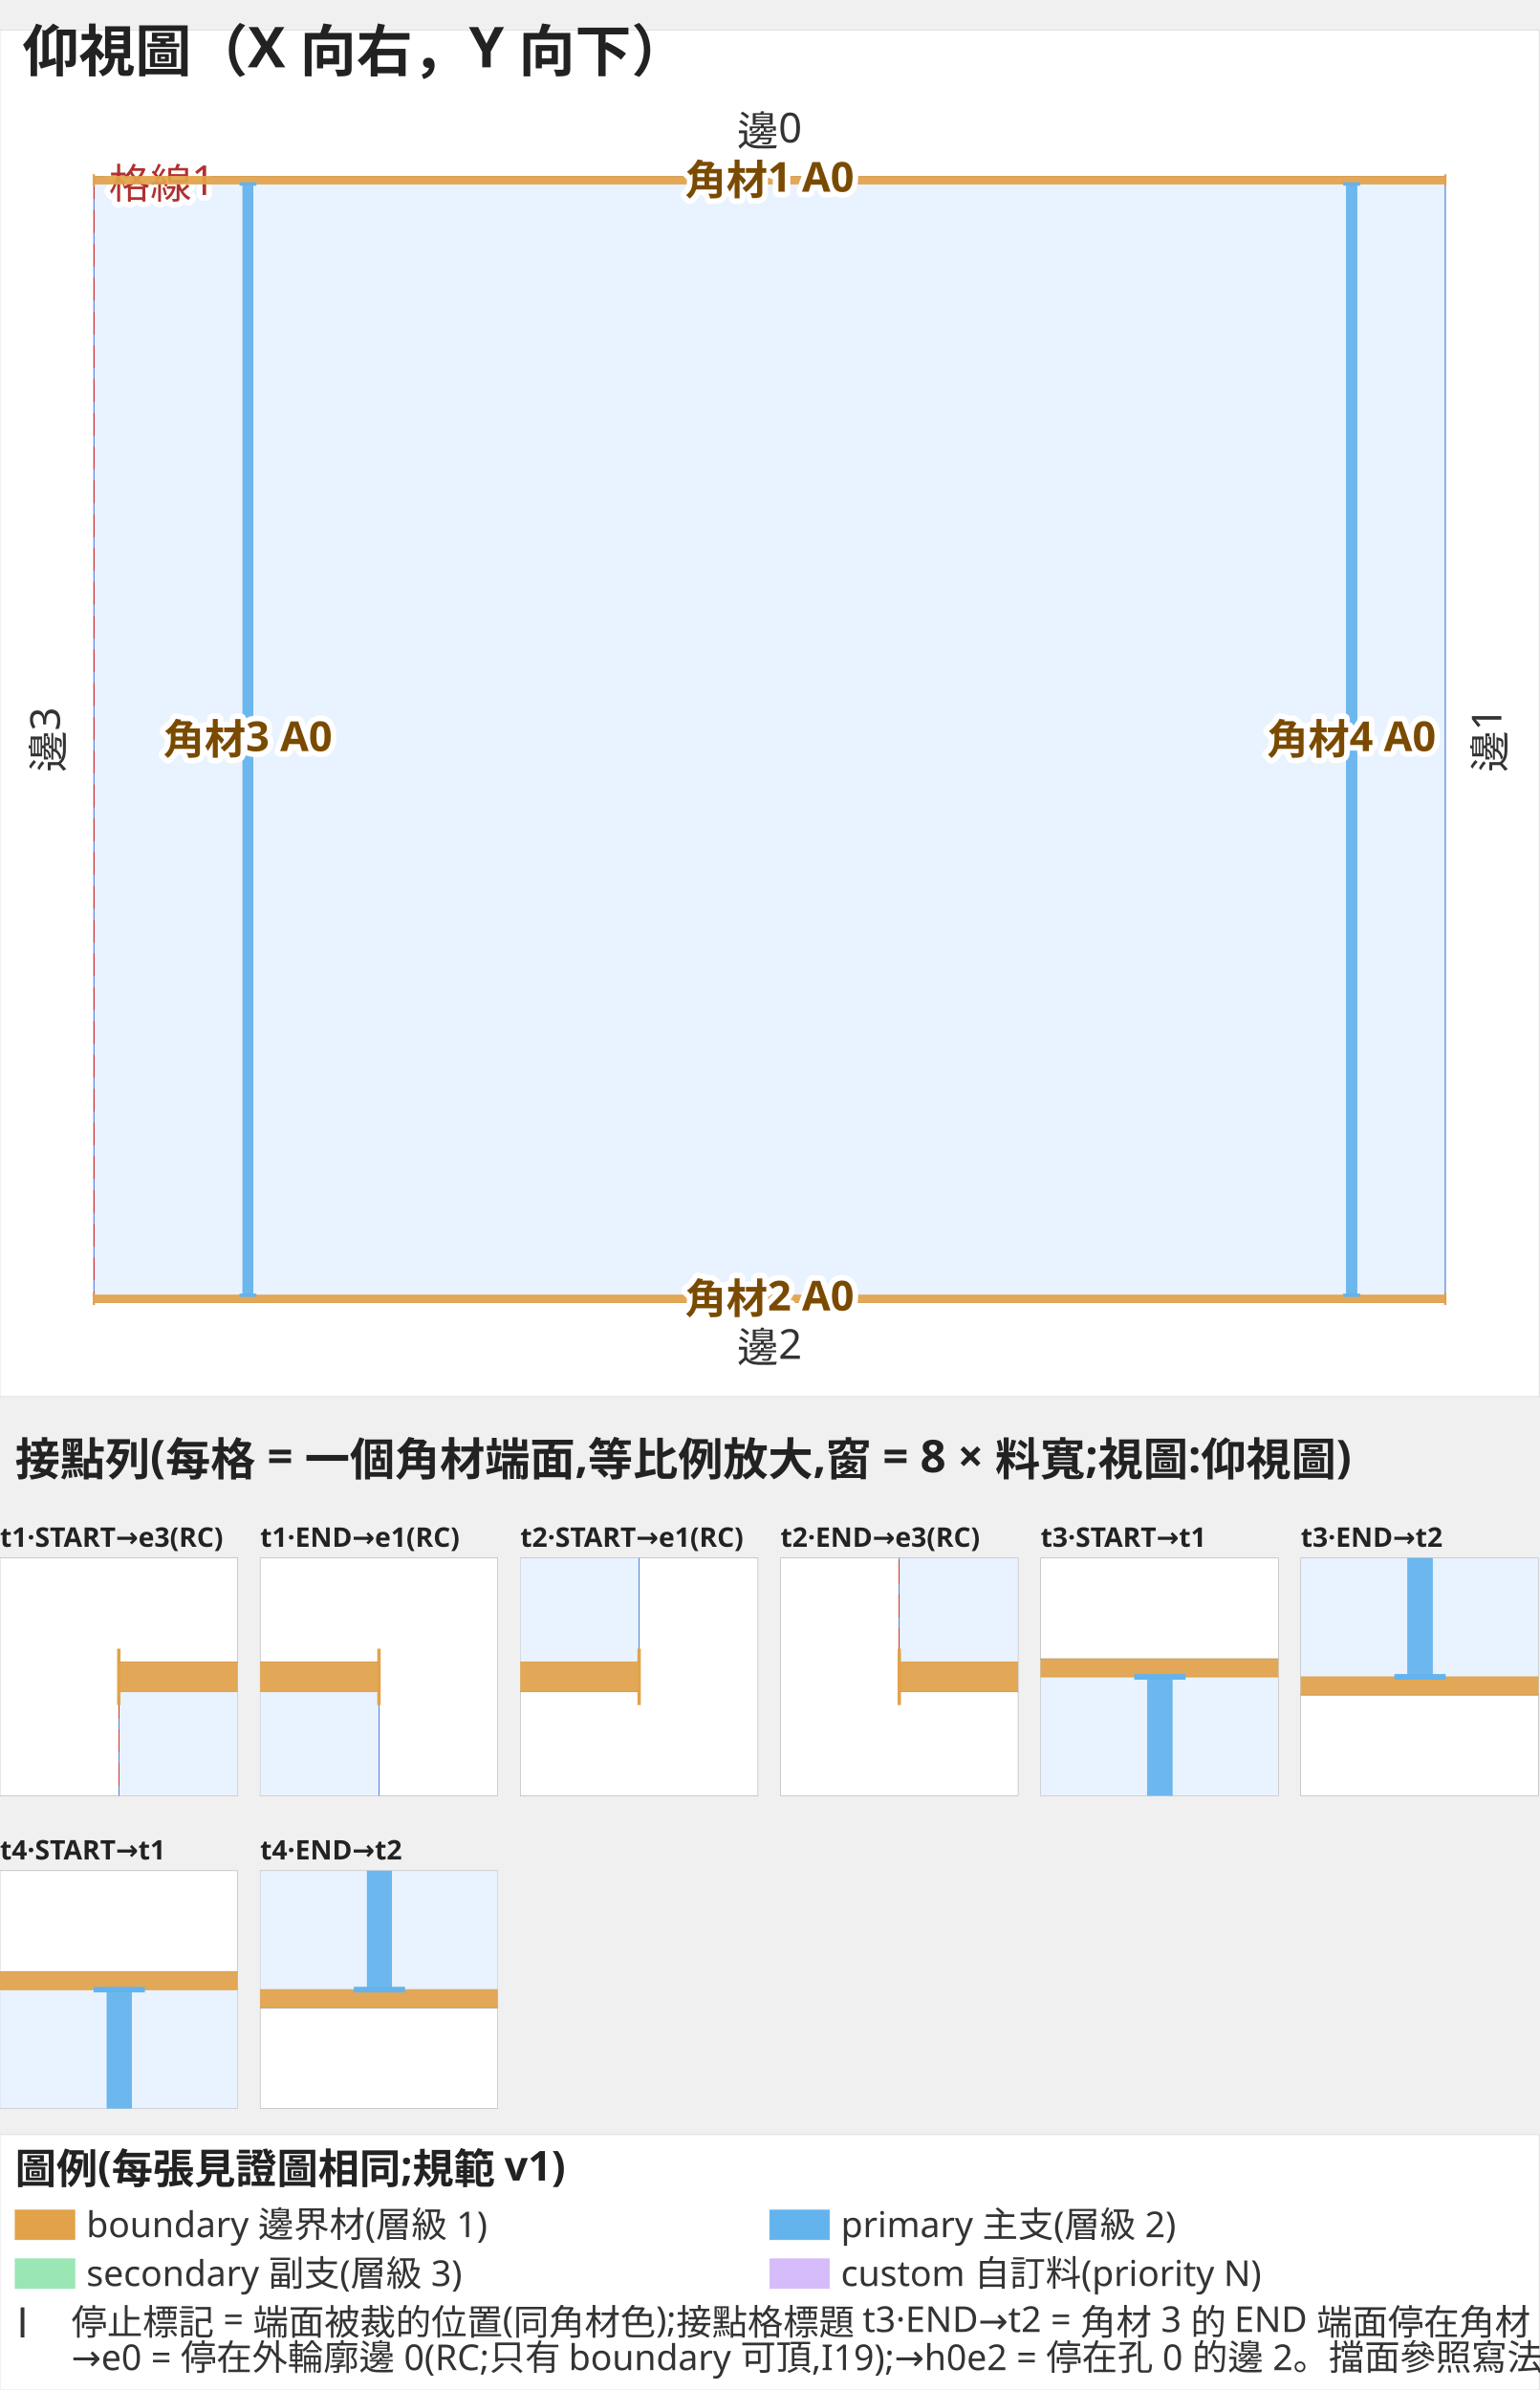
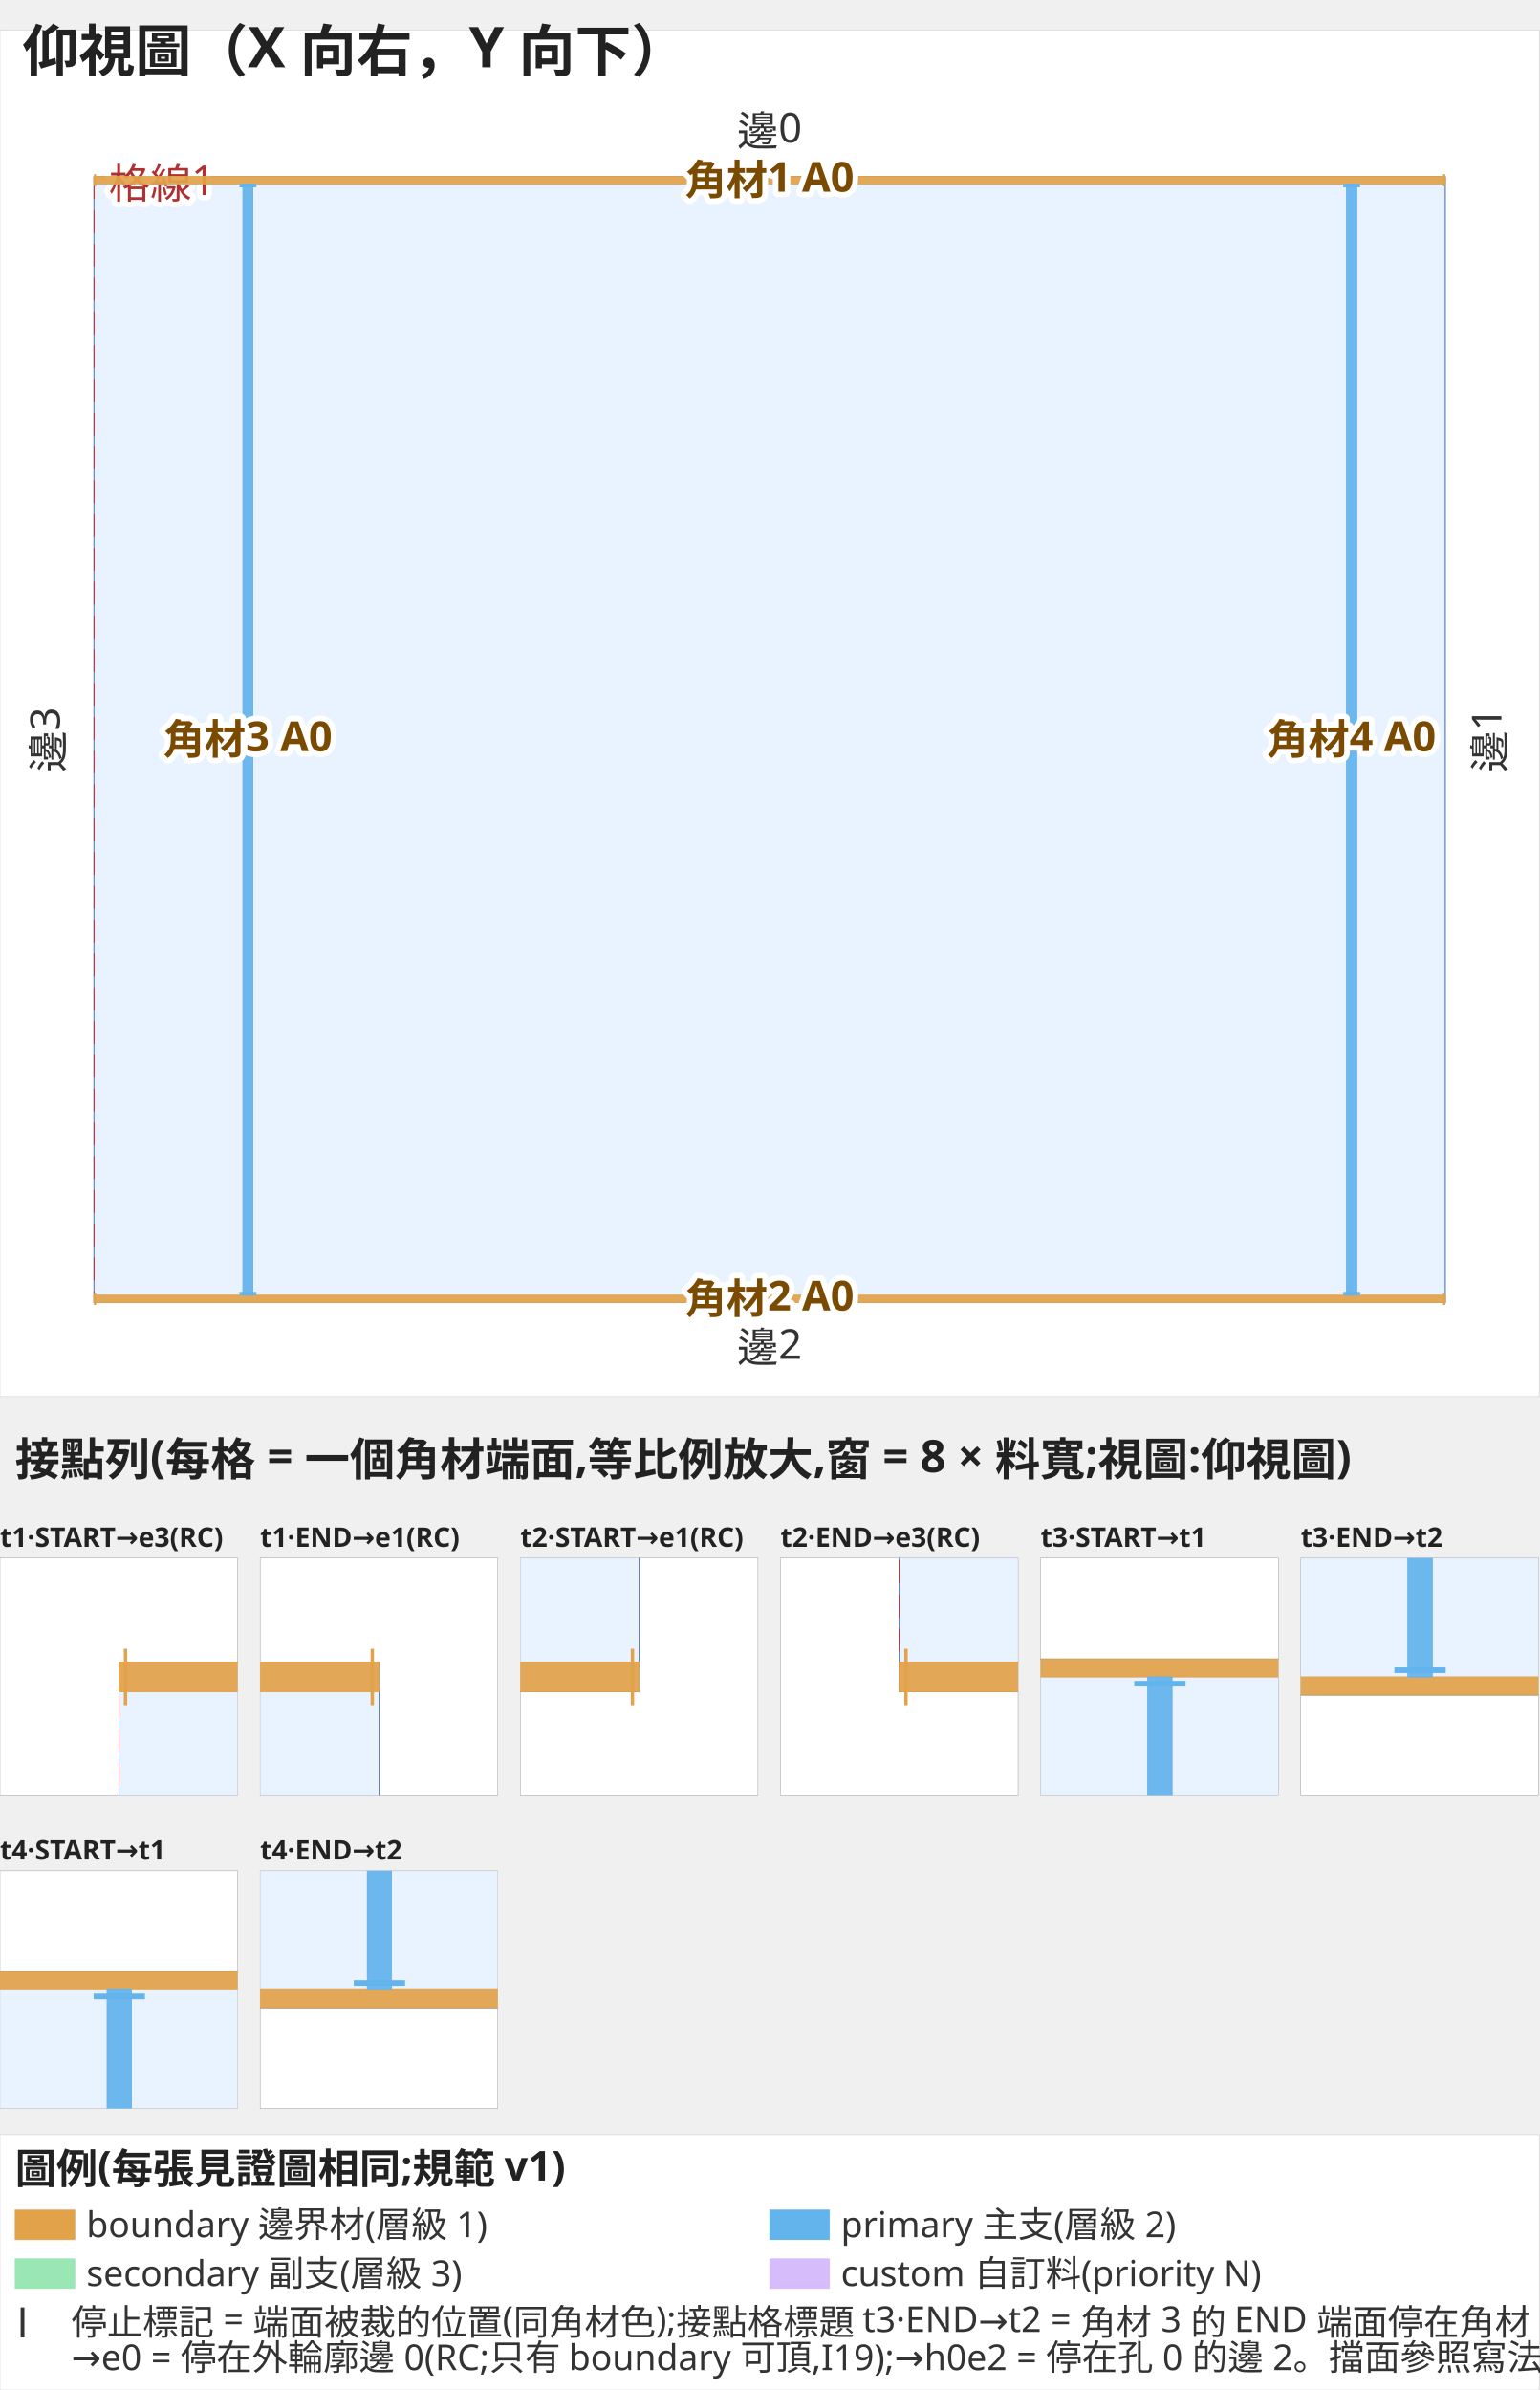
<svg xmlns="http://www.w3.org/2000/svg" width="100%" viewBox="0 1460 4100 6366" data-full="0 1460 4100 6366">
  <style>
  polygon, line, rect { vector-effect: non-scaling-stroke; }
  .frame { fill: #ffffff; stroke: #bbbbbb; stroke-width: 1px; }
  .title { font: bold 150px sans-serif; fill: #222222; }
  .label { font: 110px sans-serif; fill: #333333; text-anchor: middle; dominant-baseline: middle; }
  .guide-label { text-anchor: start; fill: #b03030; }
  .timber-label { fill: #7a4a00; font-weight: bold; }
  .guide-label, .timber-label { paint-order: stroke; stroke: #ffffff; stroke-width: 30px; stroke-linejoin: round; }
  .surface { fill: #dbe9ff; fill-opacity: 0.6; stroke: #3366cc; stroke-width: 1.5px; }
  .hole { fill: #ffffff; stroke: #3366cc; stroke-width: 1.5px; }
  .edge { stroke: #3366cc; stroke-width: 1.5px; }
  .edge-free { stroke: #e08020; stroke-width: 1.5px; stroke-dasharray: 30 15; }
  .guide { stroke: #cc3333; stroke-width: 1px; stroke-dasharray: 60 30; }
  .timber-face { fill: #ffd27f; fill-opacity: 0.5; stroke: #a06000; stroke-width: 1.5px; }
  .timber-face-near { fill-opacity: 0.85; }
</style>
  <style id="witness">.role-boundary{fill:#e2a24a;stroke:#e2a24a}.role-primary{fill:#63b3ed;stroke:#63b3ed}.role-secondary{fill:#9ae6b4;stroke:#9ae6b4}.role-custom{fill:#d6bcfa;stroke:#d6bcfa}.stop{fill:none;stroke-linecap:butt}.stop-label{font:bold 110px sans-serif;dominant-baseline:middle;paint-order:stroke;stroke:#ffffff;stroke-width:30px;stroke-linejoin:round}.tile-frame{fill:#ffffff;stroke:#888888;stroke-width:1px}.tile-title{font:bold 72px sans-serif;fill:#222222}.tile .label{display:none}.legend-title{font:bold 110px sans-serif;fill:#222222}.legend-text{font:95px sans-serif;fill:#333333;dominant-baseline:middle}.legend-box{fill:#ffffff;stroke:#bbbbbb;stroke-width:1px}.section-title{font:bold 120px sans-serif;fill:#222222}</style>
  <g transform="translate(250,1930)" data-view="bottom">
    <rect class="frame" x="-250" y="-390" width="4100" height="3640" />
    <text x="-190" y="-280" class="title">仰視圖（X 向右，Y 向下）</text>
    <polygon points="0,0 3600,0 3600,3000 0,3000" class="surface" />
    <line x1="0" y1="0" x2="3600" y2="0" class="edge" />
    <text x="1800" y="-120" class="label">邊0</text>
    <line x1="3600" y1="0" x2="3600" y2="3000" class="edge" />
    <text x="3720" y="1500" class="label" transform="rotate(-90 3720 1500)">邊1</text>
    <line x1="3600" y1="3000" x2="0" y2="3000" class="edge" />
    <text x="1800" y="3120" class="label">邊2</text>
    <line x1="0" y1="3000" x2="0" y2="0" class="edge" />
    <text x="-120" y="1500" class="label" transform="rotate(-90 -120 1500)">邊3</text>
    <line x1="0" y1="0" x2="0" y2="3000" class="guide" />
    <text x="40" y="20" class="label guide-label">格線1</text>
    <line x1="0" y1="0" x2="0" y2="3000" class="guide" />
    <line x1="0" y1="0" x2="0" y2="3000" class="guide" />
    <line x1="0" y1="0" x2="0" y2="3000" class="guide" />
    <line x1="0" y1="0" x2="0" y2="3000" class="guide" />
    <line x1="0" y1="0" x2="0" y2="3000" class="guide" />
    <line x1="0" y1="0" x2="0" y2="3000" class="guide" />
    <line x1="0" y1="0" x2="0" y2="3000" class="guide" />
    <polygon points="0,0 3600,0 3600,20 0,20" class="timber-face role-boundary" data-t="1" />
    <polygon points="0,0 0,20 3600,20 3600,0" class="timber-face timber-face-near role-boundary" data-t="1" />
    <text x="1800" y="10" class="label timber-label">角材1 A0</text>
    <polygon points="3600,3000 0,3000 0,2980 3600,2980" class="timber-face role-boundary" data-t="2" />
    <polygon points="3600,3000 3600,2980 0,2980 0,3000" class="timber-face timber-face-near role-boundary" data-t="2" />
    <text x="1800" y="2990" class="label timber-label">角材2 A0</text>
    <polygon points="424,20 424,2980 397,2980 397,20" class="timber-face role-primary" data-t="3" />
    <polygon points="424,20 397,20 397,2980 424,2980" class="timber-face timber-face-near role-primary" data-t="3" />
    <text x="410" y="1500" class="label timber-label">角材3 A0</text>
    <polygon points="3364,20 3364,2980 3337,2980 3337,20" class="timber-face role-primary" data-t="4" />
    <polygon points="3364,20 3337,20 3337,2980 3364,2980" class="timber-face timber-face-near role-primary" data-t="4" />
    <text x="3350" y="1500" class="label timber-label">角材4 A0</text>
-     <line x1="0" y1="-6" x2="0" y2="26" class="stop" stroke="#e2a24a" stroke-width="6" data-joint="t1.START" />
-     <line x1="3600" y1="-6" x2="3600" y2="26" class="stop" stroke="#e2a24a" stroke-width="6" data-joint="t1.END" />
-     <line x1="3600" y1="2974" x2="3600" y2="3006" class="stop" stroke="#e2a24a" stroke-width="6" data-joint="t2.START" />
-     <line x1="0" y1="2974" x2="0" y2="3006" class="stop" stroke="#e2a24a" stroke-width="6" data-joint="t2.END" />
-     <line x1="388" y1="20" x2="433" y2="20" class="stop" stroke="#63b3ed" stroke-width="9" data-joint="t3.START" />
-     <line x1="388" y1="2980" x2="433" y2="2980" class="stop" stroke="#63b3ed" stroke-width="9" data-joint="t3.END" />
-     <line x1="3328" y1="20" x2="3373" y2="20" class="stop" stroke="#63b3ed" stroke-width="9" data-joint="t4.START" />
-     <line x1="3328" y1="2980" x2="3373" y2="2980" class="stop" stroke="#63b3ed" stroke-width="9" data-joint="t4.END" />
+     <line x1="3" y1="-6" x2="3" y2="26" class="stop" stroke="#e2a24a" stroke-width="6" data-joint="t1.START" />
+     <line x1="3597" y1="-6" x2="3597" y2="26" class="stop" stroke="#e2a24a" stroke-width="6" data-joint="t1.END" />
+     <line x1="3597" y1="2974" x2="3597" y2="3006" class="stop" stroke="#e2a24a" stroke-width="6" data-joint="t2.START" />
+     <line x1="3" y1="2974" x2="3" y2="3006" class="stop" stroke="#e2a24a" stroke-width="6" data-joint="t2.END" />
+     <line x1="388" y1="24.5" x2="433" y2="24.5" class="stop" stroke="#63b3ed" stroke-width="9" data-joint="t3.START" />
+     <line x1="388" y1="2975.5" x2="433" y2="2975.5" class="stop" stroke="#63b3ed" stroke-width="9" data-joint="t3.END" />
+     <line x1="3328" y1="24.5" x2="3373" y2="24.5" class="stop" stroke="#63b3ed" stroke-width="9" data-joint="t4.START" />
+     <line x1="3328" y1="2975.5" x2="3373" y2="2975.5" class="stop" stroke="#63b3ed" stroke-width="9" data-joint="t4.END" />
  </g>
  <text x="40" y="5390" class="section-title">接點列(每格 = 一個角材端面,等比例放大,窗 = 8 × 料寬;視圖:仰視圖)</text>
  <text x="0" y="5580" class="tile-title">t1·START→e3(RC)</text>
  <rect x="0" y="5610" width="633" height="633" class="tile-frame" />
  <svg x="0" y="5610" width="633" height="633" viewBox="-80 -70 160 160" preserveAspectRatio="xMidYMid meet" class="tile" data-joint="t1.START">
    <polygon points="0,0 3600,0 3600,3000 0,3000" class="surface" />
    <line x1="0" y1="0" x2="3600" y2="0" class="edge" />
    <line x1="3600" y1="0" x2="3600" y2="3000" class="edge" />
    <line x1="3600" y1="3000" x2="0" y2="3000" class="edge" />
    <line x1="0" y1="3000" x2="0" y2="0" class="edge" />
    <line x1="0" y1="0" x2="0" y2="3000" class="guide" />
    <line x1="0" y1="0" x2="0" y2="3000" class="guide" />
    <line x1="0" y1="0" x2="0" y2="3000" class="guide" />
    <line x1="0" y1="0" x2="0" y2="3000" class="guide" />
    <line x1="0" y1="0" x2="0" y2="3000" class="guide" />
    <line x1="0" y1="0" x2="0" y2="3000" class="guide" />
    <line x1="0" y1="0" x2="0" y2="3000" class="guide" />
    <line x1="0" y1="0" x2="0" y2="3000" class="guide" />
    <polygon points="0,0 3600,0 3600,20 0,20" class="timber-face role-boundary" data-t="1" />
    <polygon points="0,0 0,20 3600,20 3600,0" class="timber-face timber-face-near role-boundary" data-t="1" />
    <polygon points="3600,3000 0,3000 0,2980 3600,2980" class="timber-face role-boundary" data-t="2" />
    <polygon points="3600,3000 3600,2980 0,2980 0,3000" class="timber-face timber-face-near role-boundary" data-t="2" />
    <polygon points="424,20 424,2980 397,2980 397,20" class="timber-face role-primary" data-t="3" />
    <polygon points="424,20 397,20 397,2980 424,2980" class="timber-face timber-face-near role-primary" data-t="3" />
    <polygon points="3364,20 3364,2980 3337,2980 3337,20" class="timber-face role-primary" data-t="4" />
    <polygon points="3364,20 3337,20 3337,2980 3364,2980" class="timber-face timber-face-near role-primary" data-t="4" />
-     <line x1="0" y1="-9" x2="0" y2="29" class="stop" stroke="#e2a24a" stroke-width="9" data-joint="t1.START" />
+     <line x1="4.5" y1="-9" x2="4.5" y2="29" class="stop" stroke="#e2a24a" stroke-width="9" data-joint="t1.START" />
  </svg>
  <text x="693" y="5580" class="tile-title">t1·END→e1(RC)</text>
  <rect x="693" y="5610" width="633" height="633" class="tile-frame" />
  <svg x="693" y="5610" width="633" height="633" viewBox="3520 -70 160 160" preserveAspectRatio="xMidYMid meet" class="tile" data-joint="t1.END">
    <polygon points="0,0 3600,0 3600,3000 0,3000" class="surface" />
    <line x1="0" y1="0" x2="3600" y2="0" class="edge" />
    <line x1="3600" y1="0" x2="3600" y2="3000" class="edge" />
    <line x1="3600" y1="3000" x2="0" y2="3000" class="edge" />
    <line x1="0" y1="3000" x2="0" y2="0" class="edge" />
    <line x1="0" y1="0" x2="0" y2="3000" class="guide" />
    <line x1="0" y1="0" x2="0" y2="3000" class="guide" />
    <line x1="0" y1="0" x2="0" y2="3000" class="guide" />
    <line x1="0" y1="0" x2="0" y2="3000" class="guide" />
    <line x1="0" y1="0" x2="0" y2="3000" class="guide" />
    <line x1="0" y1="0" x2="0" y2="3000" class="guide" />
    <line x1="0" y1="0" x2="0" y2="3000" class="guide" />
    <line x1="0" y1="0" x2="0" y2="3000" class="guide" />
    <polygon points="0,0 3600,0 3600,20 0,20" class="timber-face role-boundary" data-t="1" />
    <polygon points="0,0 0,20 3600,20 3600,0" class="timber-face timber-face-near role-boundary" data-t="1" />
    <polygon points="3600,3000 0,3000 0,2980 3600,2980" class="timber-face role-boundary" data-t="2" />
    <polygon points="3600,3000 3600,2980 0,2980 0,3000" class="timber-face timber-face-near role-boundary" data-t="2" />
    <polygon points="424,20 424,2980 397,2980 397,20" class="timber-face role-primary" data-t="3" />
    <polygon points="424,20 397,20 397,2980 424,2980" class="timber-face timber-face-near role-primary" data-t="3" />
    <polygon points="3364,20 3364,2980 3337,2980 3337,20" class="timber-face role-primary" data-t="4" />
    <polygon points="3364,20 3337,20 3337,2980 3364,2980" class="timber-face timber-face-near role-primary" data-t="4" />
-     <line x1="3600" y1="-9" x2="3600" y2="29" class="stop" stroke="#e2a24a" stroke-width="9" data-joint="t1.END" />
+     <line x1="3595.5" y1="-9" x2="3595.5" y2="29" class="stop" stroke="#e2a24a" stroke-width="9" data-joint="t1.END" />
  </svg>
  <text x="1386" y="5580" class="tile-title">t2·START→e1(RC)</text>
  <rect x="1386" y="5610" width="633" height="633" class="tile-frame" />
  <svg x="1386" y="5610" width="633" height="633" viewBox="3520 2910 160 160" preserveAspectRatio="xMidYMid meet" class="tile" data-joint="t2.START">
    <polygon points="0,0 3600,0 3600,3000 0,3000" class="surface" />
    <line x1="0" y1="0" x2="3600" y2="0" class="edge" />
    <line x1="3600" y1="0" x2="3600" y2="3000" class="edge" />
    <line x1="3600" y1="3000" x2="0" y2="3000" class="edge" />
    <line x1="0" y1="3000" x2="0" y2="0" class="edge" />
    <line x1="0" y1="0" x2="0" y2="3000" class="guide" />
    <line x1="0" y1="0" x2="0" y2="3000" class="guide" />
    <line x1="0" y1="0" x2="0" y2="3000" class="guide" />
    <line x1="0" y1="0" x2="0" y2="3000" class="guide" />
    <line x1="0" y1="0" x2="0" y2="3000" class="guide" />
    <line x1="0" y1="0" x2="0" y2="3000" class="guide" />
    <line x1="0" y1="0" x2="0" y2="3000" class="guide" />
    <line x1="0" y1="0" x2="0" y2="3000" class="guide" />
    <polygon points="0,0 3600,0 3600,20 0,20" class="timber-face role-boundary" data-t="1" />
    <polygon points="0,0 0,20 3600,20 3600,0" class="timber-face timber-face-near role-boundary" data-t="1" />
    <polygon points="3600,3000 0,3000 0,2980 3600,2980" class="timber-face role-boundary" data-t="2" />
    <polygon points="3600,3000 3600,2980 0,2980 0,3000" class="timber-face timber-face-near role-boundary" data-t="2" />
    <polygon points="424,20 424,2980 397,2980 397,20" class="timber-face role-primary" data-t="3" />
    <polygon points="424,20 397,20 397,2980 424,2980" class="timber-face timber-face-near role-primary" data-t="3" />
    <polygon points="3364,20 3364,2980 3337,2980 3337,20" class="timber-face role-primary" data-t="4" />
    <polygon points="3364,20 3337,20 3337,2980 3364,2980" class="timber-face timber-face-near role-primary" data-t="4" />
-     <line x1="3600" y1="2971" x2="3600" y2="3009" class="stop" stroke="#e2a24a" stroke-width="9" data-joint="t2.START" />
+     <line x1="3595.5" y1="2971" x2="3595.5" y2="3009" class="stop" stroke="#e2a24a" stroke-width="9" data-joint="t2.START" />
  </svg>
  <text x="2079" y="5580" class="tile-title">t2·END→e3(RC)</text>
  <rect x="2079" y="5610" width="633" height="633" class="tile-frame" />
  <svg x="2079" y="5610" width="633" height="633" viewBox="-80 2910 160 160" preserveAspectRatio="xMidYMid meet" class="tile" data-joint="t2.END">
    <polygon points="0,0 3600,0 3600,3000 0,3000" class="surface" />
    <line x1="0" y1="0" x2="3600" y2="0" class="edge" />
    <line x1="3600" y1="0" x2="3600" y2="3000" class="edge" />
    <line x1="3600" y1="3000" x2="0" y2="3000" class="edge" />
    <line x1="0" y1="3000" x2="0" y2="0" class="edge" />
    <line x1="0" y1="0" x2="0" y2="3000" class="guide" />
    <line x1="0" y1="0" x2="0" y2="3000" class="guide" />
    <line x1="0" y1="0" x2="0" y2="3000" class="guide" />
    <line x1="0" y1="0" x2="0" y2="3000" class="guide" />
    <line x1="0" y1="0" x2="0" y2="3000" class="guide" />
    <line x1="0" y1="0" x2="0" y2="3000" class="guide" />
    <line x1="0" y1="0" x2="0" y2="3000" class="guide" />
    <line x1="0" y1="0" x2="0" y2="3000" class="guide" />
    <polygon points="0,0 3600,0 3600,20 0,20" class="timber-face role-boundary" data-t="1" />
    <polygon points="0,0 0,20 3600,20 3600,0" class="timber-face timber-face-near role-boundary" data-t="1" />
    <polygon points="3600,3000 0,3000 0,2980 3600,2980" class="timber-face role-boundary" data-t="2" />
    <polygon points="3600,3000 3600,2980 0,2980 0,3000" class="timber-face timber-face-near role-boundary" data-t="2" />
    <polygon points="424,20 424,2980 397,2980 397,20" class="timber-face role-primary" data-t="3" />
    <polygon points="424,20 397,20 397,2980 424,2980" class="timber-face timber-face-near role-primary" data-t="3" />
    <polygon points="3364,20 3364,2980 3337,2980 3337,20" class="timber-face role-primary" data-t="4" />
    <polygon points="3364,20 3337,20 3337,2980 3364,2980" class="timber-face timber-face-near role-primary" data-t="4" />
-     <line x1="0" y1="2971" x2="0" y2="3009" class="stop" stroke="#e2a24a" stroke-width="9" data-joint="t2.END" />
+     <line x1="4.5" y1="2971" x2="4.5" y2="3009" class="stop" stroke="#e2a24a" stroke-width="9" data-joint="t2.END" />
  </svg>
  <text x="2772" y="5580" class="tile-title">t3·START→t1</text>
  <rect x="2772" y="5610" width="633" height="633" class="tile-frame" />
  <svg x="2772" y="5610" width="633" height="633" viewBox="278 -112 264 264" preserveAspectRatio="xMidYMid meet" class="tile" data-joint="t3.START">
    <polygon points="0,0 3600,0 3600,3000 0,3000" class="surface" />
    <line x1="0" y1="0" x2="3600" y2="0" class="edge" />
    <line x1="3600" y1="0" x2="3600" y2="3000" class="edge" />
    <line x1="3600" y1="3000" x2="0" y2="3000" class="edge" />
    <line x1="0" y1="3000" x2="0" y2="0" class="edge" />
    <line x1="0" y1="0" x2="0" y2="3000" class="guide" />
    <line x1="0" y1="0" x2="0" y2="3000" class="guide" />
    <line x1="0" y1="0" x2="0" y2="3000" class="guide" />
    <line x1="0" y1="0" x2="0" y2="3000" class="guide" />
    <line x1="0" y1="0" x2="0" y2="3000" class="guide" />
    <line x1="0" y1="0" x2="0" y2="3000" class="guide" />
    <line x1="0" y1="0" x2="0" y2="3000" class="guide" />
    <line x1="0" y1="0" x2="0" y2="3000" class="guide" />
    <polygon points="0,0 3600,0 3600,20 0,20" class="timber-face role-boundary" data-t="1" />
    <polygon points="0,0 0,20 3600,20 3600,0" class="timber-face timber-face-near role-boundary" data-t="1" />
    <polygon points="3600,3000 0,3000 0,2980 3600,2980" class="timber-face role-boundary" data-t="2" />
    <polygon points="3600,3000 3600,2980 0,2980 0,3000" class="timber-face timber-face-near role-boundary" data-t="2" />
    <polygon points="424,20 424,2980 397,2980 397,20" class="timber-face role-primary" data-t="3" />
    <polygon points="424,20 397,20 397,2980 424,2980" class="timber-face timber-face-near role-primary" data-t="3" />
    <polygon points="3364,20 3364,2980 3337,2980 3337,20" class="timber-face role-primary" data-t="4" />
    <polygon points="3364,20 3337,20 3337,2980 3364,2980" class="timber-face timber-face-near role-primary" data-t="4" />
-     <line x1="382" y1="20" x2="439" y2="20" class="stop" stroke="#63b3ed" stroke-width="15" data-joint="t3.START" />
+     <line x1="382" y1="27.5" x2="439" y2="27.5" class="stop" stroke="#63b3ed" stroke-width="15" data-joint="t3.START" />
  </svg>
  <text x="3465" y="5580" class="tile-title">t3·END→t2</text>
  <rect x="3465" y="5610" width="633" height="633" class="tile-frame" />
  <svg x="3465" y="5610" width="633" height="633" viewBox="278 2848 264 264" preserveAspectRatio="xMidYMid meet" class="tile" data-joint="t3.END">
    <polygon points="0,0 3600,0 3600,3000 0,3000" class="surface" />
    <line x1="0" y1="0" x2="3600" y2="0" class="edge" />
    <line x1="3600" y1="0" x2="3600" y2="3000" class="edge" />
    <line x1="3600" y1="3000" x2="0" y2="3000" class="edge" />
    <line x1="0" y1="3000" x2="0" y2="0" class="edge" />
    <line x1="0" y1="0" x2="0" y2="3000" class="guide" />
    <line x1="0" y1="0" x2="0" y2="3000" class="guide" />
    <line x1="0" y1="0" x2="0" y2="3000" class="guide" />
    <line x1="0" y1="0" x2="0" y2="3000" class="guide" />
    <line x1="0" y1="0" x2="0" y2="3000" class="guide" />
    <line x1="0" y1="0" x2="0" y2="3000" class="guide" />
    <line x1="0" y1="0" x2="0" y2="3000" class="guide" />
    <line x1="0" y1="0" x2="0" y2="3000" class="guide" />
    <polygon points="0,0 3600,0 3600,20 0,20" class="timber-face role-boundary" data-t="1" />
    <polygon points="0,0 0,20 3600,20 3600,0" class="timber-face timber-face-near role-boundary" data-t="1" />
    <polygon points="3600,3000 0,3000 0,2980 3600,2980" class="timber-face role-boundary" data-t="2" />
    <polygon points="3600,3000 3600,2980 0,2980 0,3000" class="timber-face timber-face-near role-boundary" data-t="2" />
    <polygon points="424,20 424,2980 397,2980 397,20" class="timber-face role-primary" data-t="3" />
    <polygon points="424,20 397,20 397,2980 424,2980" class="timber-face timber-face-near role-primary" data-t="3" />
    <polygon points="3364,20 3364,2980 3337,2980 3337,20" class="timber-face role-primary" data-t="4" />
    <polygon points="3364,20 3337,20 3337,2980 3364,2980" class="timber-face timber-face-near role-primary" data-t="4" />
-     <line x1="382" y1="2980" x2="439" y2="2980" class="stop" stroke="#63b3ed" stroke-width="15" data-joint="t3.END" />
+     <line x1="382" y1="2972.5" x2="439" y2="2972.5" class="stop" stroke="#63b3ed" stroke-width="15" data-joint="t3.END" />
  </svg>
  <text x="0" y="6413" class="tile-title">t4·START→t1</text>
  <rect x="0" y="6443" width="633" height="633" class="tile-frame" />
  <svg x="0" y="6443" width="633" height="633" viewBox="3218 -112 264 264" preserveAspectRatio="xMidYMid meet" class="tile" data-joint="t4.START">
    <polygon points="0,0 3600,0 3600,3000 0,3000" class="surface" />
    <line x1="0" y1="0" x2="3600" y2="0" class="edge" />
    <line x1="3600" y1="0" x2="3600" y2="3000" class="edge" />
    <line x1="3600" y1="3000" x2="0" y2="3000" class="edge" />
    <line x1="0" y1="3000" x2="0" y2="0" class="edge" />
    <line x1="0" y1="0" x2="0" y2="3000" class="guide" />
    <line x1="0" y1="0" x2="0" y2="3000" class="guide" />
    <line x1="0" y1="0" x2="0" y2="3000" class="guide" />
    <line x1="0" y1="0" x2="0" y2="3000" class="guide" />
    <line x1="0" y1="0" x2="0" y2="3000" class="guide" />
    <line x1="0" y1="0" x2="0" y2="3000" class="guide" />
    <line x1="0" y1="0" x2="0" y2="3000" class="guide" />
    <line x1="0" y1="0" x2="0" y2="3000" class="guide" />
    <polygon points="0,0 3600,0 3600,20 0,20" class="timber-face role-boundary" data-t="1" />
    <polygon points="0,0 0,20 3600,20 3600,0" class="timber-face timber-face-near role-boundary" data-t="1" />
    <polygon points="3600,3000 0,3000 0,2980 3600,2980" class="timber-face role-boundary" data-t="2" />
    <polygon points="3600,3000 3600,2980 0,2980 0,3000" class="timber-face timber-face-near role-boundary" data-t="2" />
    <polygon points="424,20 424,2980 397,2980 397,20" class="timber-face role-primary" data-t="3" />
    <polygon points="424,20 397,20 397,2980 424,2980" class="timber-face timber-face-near role-primary" data-t="3" />
    <polygon points="3364,20 3364,2980 3337,2980 3337,20" class="timber-face role-primary" data-t="4" />
    <polygon points="3364,20 3337,20 3337,2980 3364,2980" class="timber-face timber-face-near role-primary" data-t="4" />
-     <line x1="3322" y1="20" x2="3379" y2="20" class="stop" stroke="#63b3ed" stroke-width="15" data-joint="t4.START" />
+     <line x1="3322" y1="27.5" x2="3379" y2="27.5" class="stop" stroke="#63b3ed" stroke-width="15" data-joint="t4.START" />
  </svg>
  <text x="693" y="6413" class="tile-title">t4·END→t2</text>
  <rect x="693" y="6443" width="633" height="633" class="tile-frame" />
  <svg x="693" y="6443" width="633" height="633" viewBox="3218 2848 264 264" preserveAspectRatio="xMidYMid meet" class="tile" data-joint="t4.END">
    <polygon points="0,0 3600,0 3600,3000 0,3000" class="surface" />
    <line x1="0" y1="0" x2="3600" y2="0" class="edge" />
    <line x1="3600" y1="0" x2="3600" y2="3000" class="edge" />
    <line x1="3600" y1="3000" x2="0" y2="3000" class="edge" />
    <line x1="0" y1="3000" x2="0" y2="0" class="edge" />
    <line x1="0" y1="0" x2="0" y2="3000" class="guide" />
    <line x1="0" y1="0" x2="0" y2="3000" class="guide" />
    <line x1="0" y1="0" x2="0" y2="3000" class="guide" />
    <line x1="0" y1="0" x2="0" y2="3000" class="guide" />
    <line x1="0" y1="0" x2="0" y2="3000" class="guide" />
    <line x1="0" y1="0" x2="0" y2="3000" class="guide" />
    <line x1="0" y1="0" x2="0" y2="3000" class="guide" />
    <line x1="0" y1="0" x2="0" y2="3000" class="guide" />
    <polygon points="0,0 3600,0 3600,20 0,20" class="timber-face role-boundary" data-t="1" />
    <polygon points="0,0 0,20 3600,20 3600,0" class="timber-face timber-face-near role-boundary" data-t="1" />
    <polygon points="3600,3000 0,3000 0,2980 3600,2980" class="timber-face role-boundary" data-t="2" />
    <polygon points="3600,3000 3600,2980 0,2980 0,3000" class="timber-face timber-face-near role-boundary" data-t="2" />
    <polygon points="424,20 424,2980 397,2980 397,20" class="timber-face role-primary" data-t="3" />
    <polygon points="424,20 397,20 397,2980 424,2980" class="timber-face timber-face-near role-primary" data-t="3" />
    <polygon points="3364,20 3364,2980 3337,2980 3337,20" class="timber-face role-primary" data-t="4" />
    <polygon points="3364,20 3337,20 3337,2980 3364,2980" class="timber-face timber-face-near role-primary" data-t="4" />
-     <line x1="3322" y1="2980" x2="3379" y2="2980" class="stop" stroke="#63b3ed" stroke-width="15" data-joint="t4.END" />
+     <line x1="3322" y1="2972.5" x2="3379" y2="2972.5" class="stop" stroke="#63b3ed" stroke-width="15" data-joint="t4.END" />
  </svg>
  <rect x="0" y="7146" width="4100" height="680" class="legend-box" />
  <text x="40" y="7276" class="legend-title">圖例(每張見證圖相同;規範 v1)</text>
  <rect x="40" y="7346" width="160" height="80" class="role-boundary" />
  <text x="230" y="7386" class="legend-text">boundary 邊界材(層級 1)</text>
  <rect x="2050" y="7346" width="160" height="80" class="role-primary" />
  <text x="2240" y="7386" class="legend-text">primary 主支(層級 2)</text>
  <rect x="40" y="7476" width="160" height="80" class="role-secondary" />
  <text x="230" y="7516" class="legend-text">secondary 副支(層級 3)</text>
  <rect x="2050" y="7476" width="160" height="80" class="role-custom" />
  <text x="2240" y="7516" class="legend-text">custom 自訂料(priority N)</text>
  <line x1="60" y1="7606" x2="60" y2="7686" class="stop" stroke="#333333" stroke-width="10" />
  <text x="190" y="7646" class="legend-text">停止標記 = 端面被裁的位置(同角材色);接點格標題 t3·END→t2 = 角材 3 的 END 端面停在角材 2 的側面。</text>
  <text x="190" y="7746" class="legend-text">→e0 = 停在外輪廓邊 0(RC;只有 boundary 可頂,I19);→h0e2 = 停在孔 0 的邊 2。擋面參照寫法同 D18。</text>
</svg>
